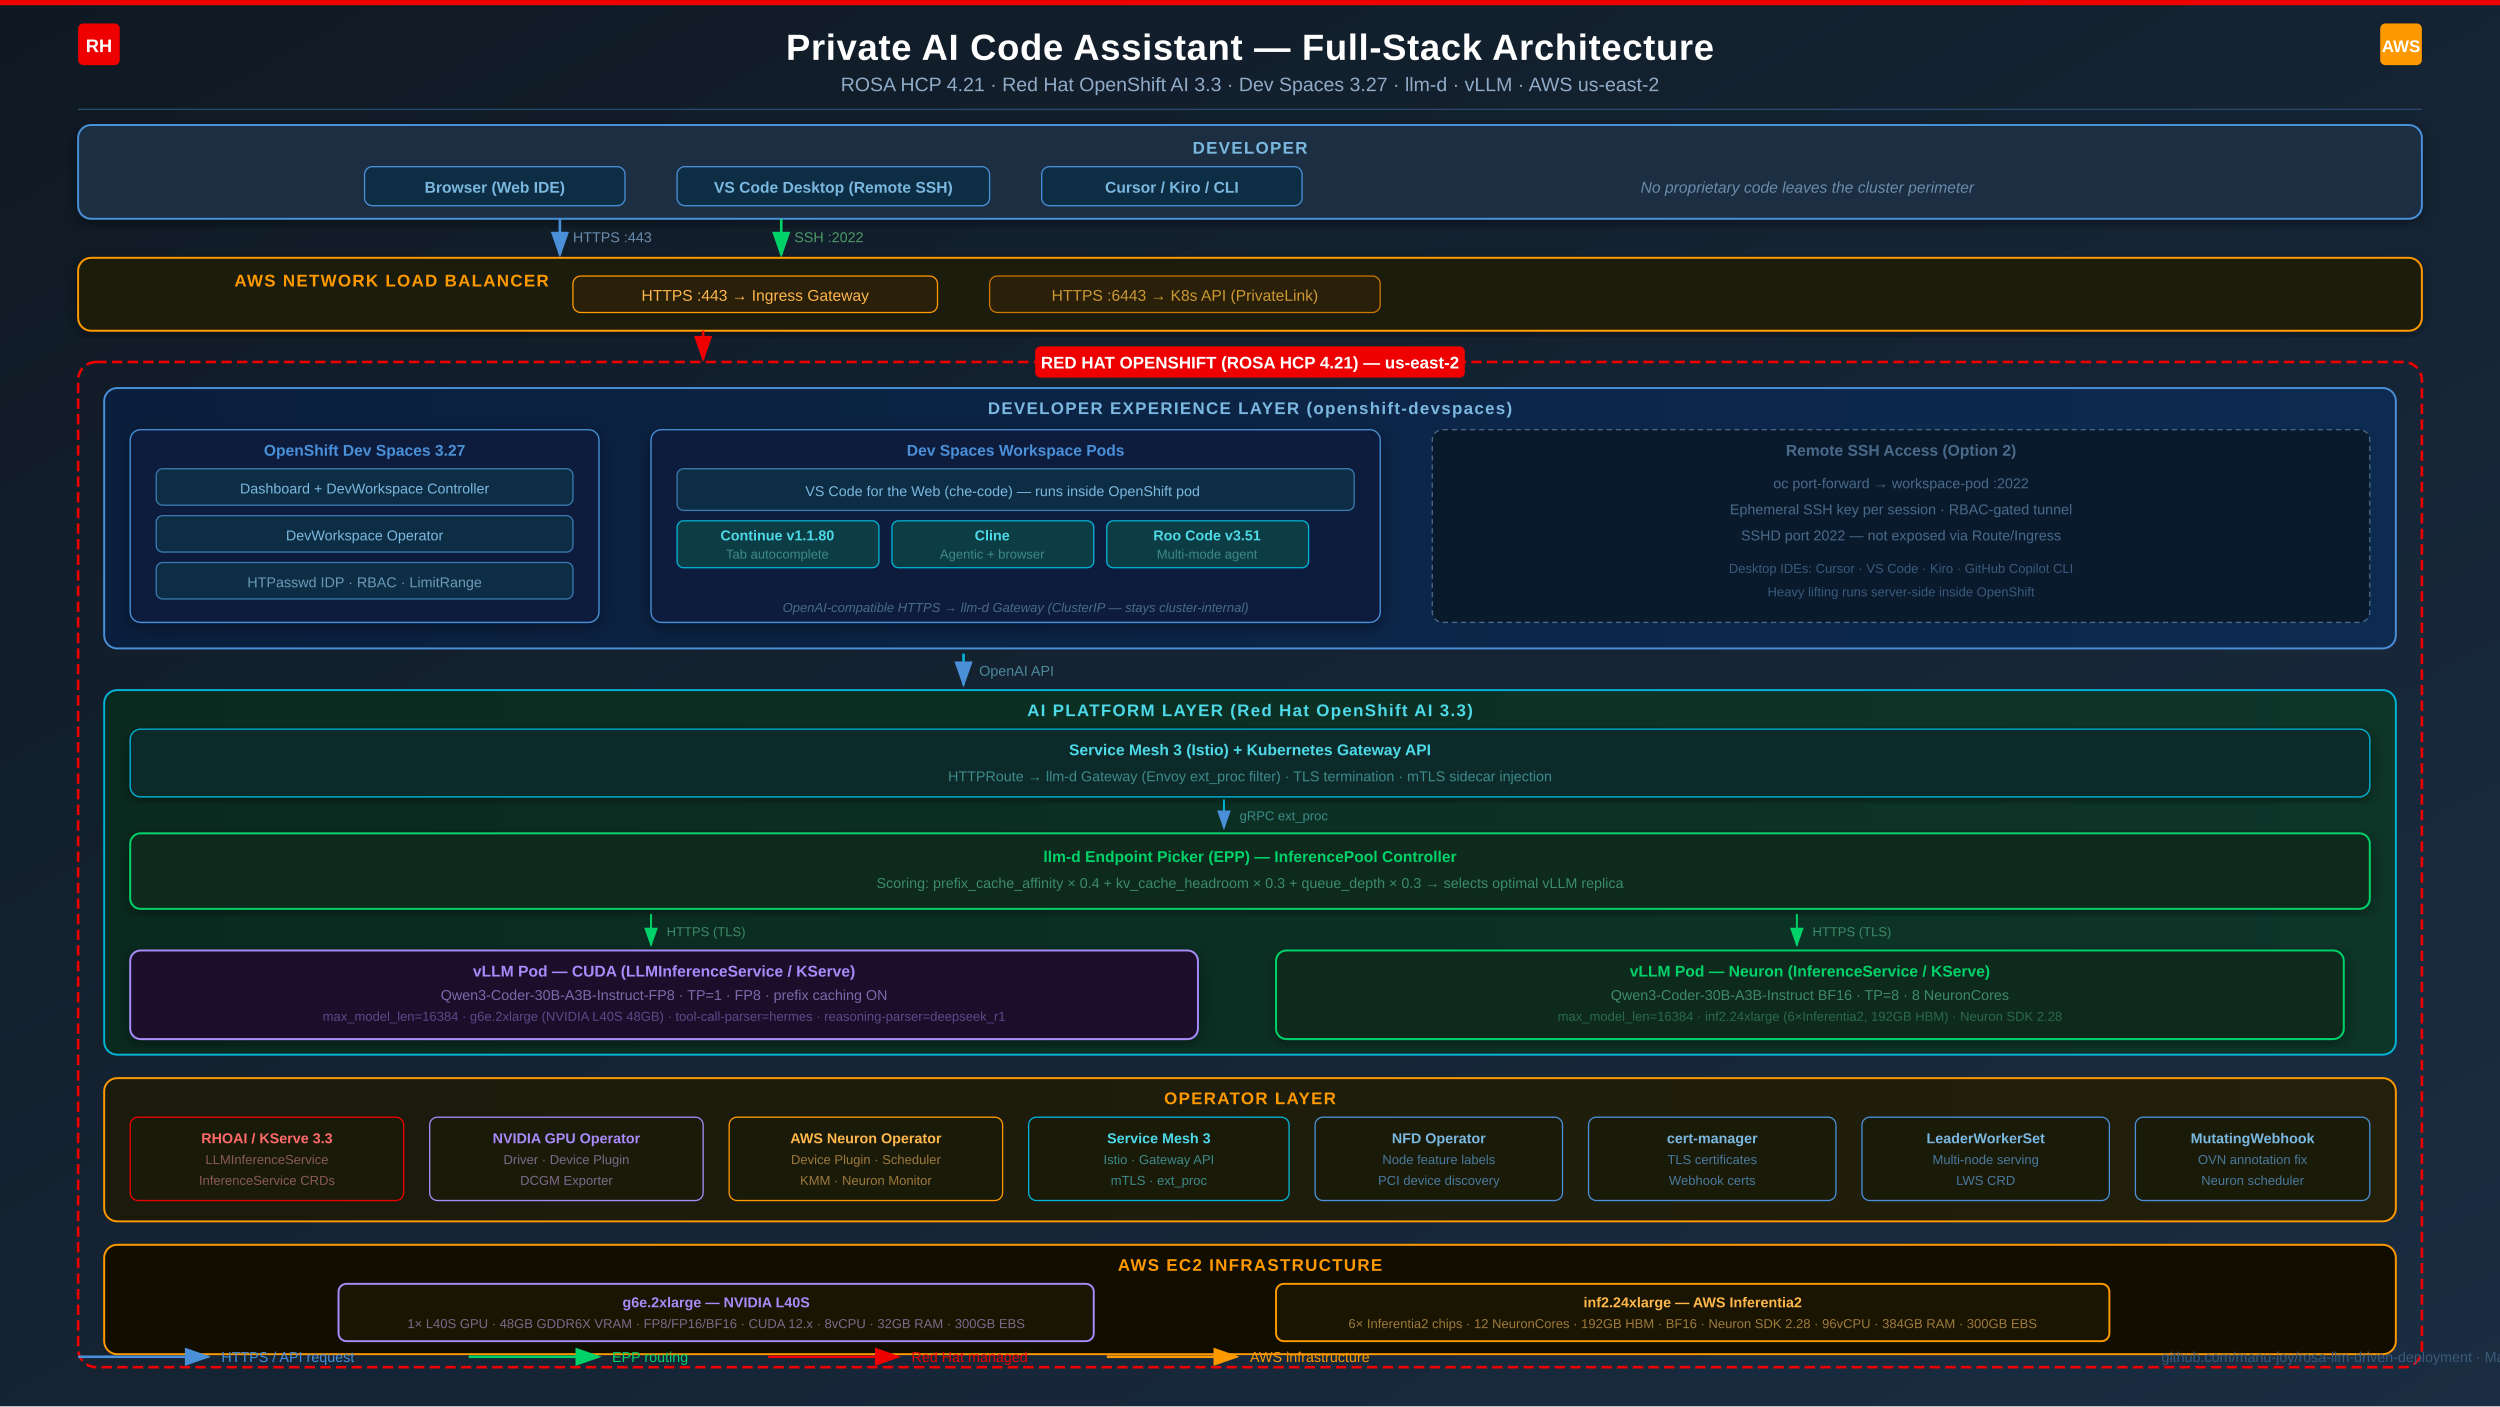
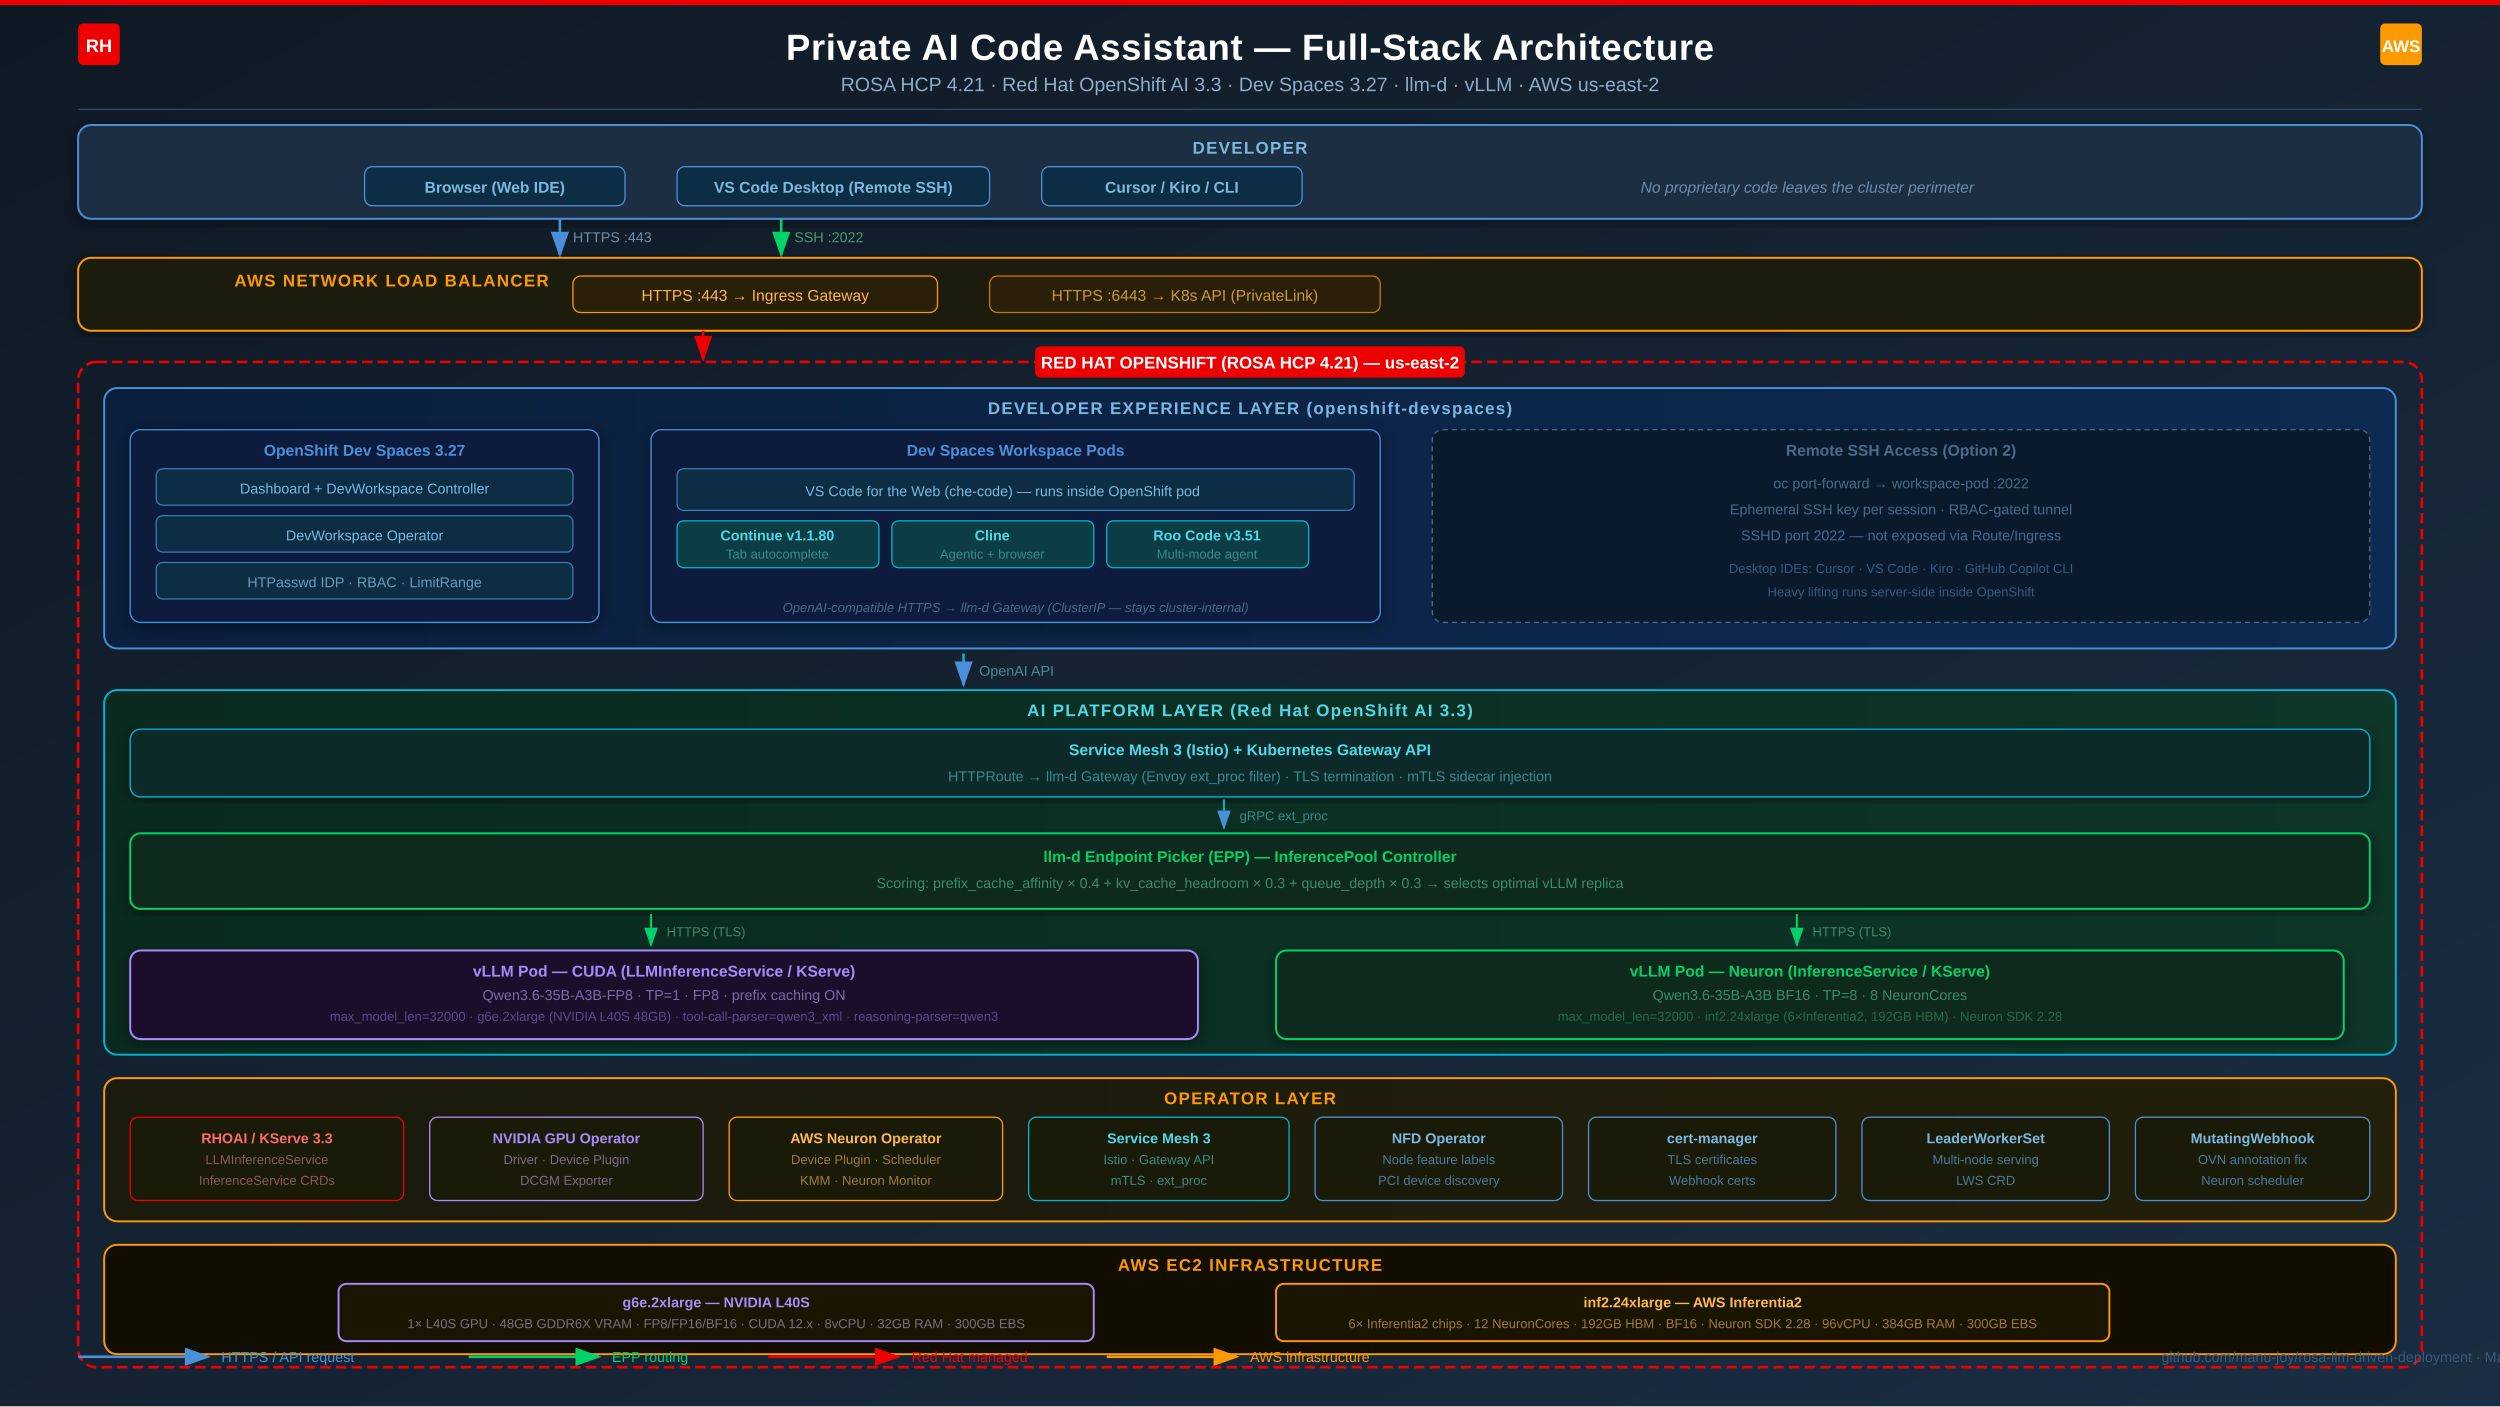
<svg xmlns="http://www.w3.org/2000/svg" viewBox="0 0 1920 1080" font-family="Segoe UI, Helvetica Neue, Arial, sans-serif">
  <defs>
    <linearGradient id="bgGrad" x1="0%" y1="0%" x2="100%" y2="100%">
      <stop offset="0%" style="stop-color:#0f1923" />
      <stop offset="100%" style="stop-color:#1a2d42" />
    </linearGradient>
    <linearGradient id="rosaGrad" x1="0%" y1="0%" x2="100%" y2="0%">
      <stop offset="0%" style="stop-color:#3d0a0a" />
      <stop offset="100%" style="stop-color:#2a1010" />
    </linearGradient>
    <linearGradient id="devGrad" x1="0%" y1="0%" x2="100%" y2="0%">
      <stop offset="0%" style="stop-color:#0a1f3d" />
      <stop offset="100%" style="stop-color:#0d2a50" />
    </linearGradient>
    <linearGradient id="aiGrad" x1="0%" y1="0%" x2="100%" y2="0%">
      <stop offset="0%" style="stop-color:#0a2a1f" />
      <stop offset="100%" style="stop-color:#0d3528" />
    </linearGradient>
    <linearGradient id="opGrad" x1="0%" y1="0%" x2="100%" y2="0%">
      <stop offset="0%" style="stop-color:#1a1a0d" />
      <stop offset="100%" style="stop-color:#221f0a" />
    </linearGradient>
    <filter id="shadow">
      <feDropShadow dx="0" dy="3" stdDeviation="6" flood-color="#000" flood-opacity="0.4" />
    </filter>
    <marker id="arrowB" markerWidth="10" markerHeight="7" refX="9" refY="3.5" orient="auto">
      <polygon points="0 0, 10 3.5, 0 7" fill="#4a90d9" />
    </marker>
    <marker id="arrowG" markerWidth="10" markerHeight="7" refX="9" refY="3.5" orient="auto">
      <polygon points="0 0, 10 3.5, 0 7" fill="#00d26a" />
    </marker>
    <marker id="arrowR" markerWidth="10" markerHeight="7" refX="9" refY="3.5" orient="auto">
      <polygon points="0 0, 10 3.5, 0 7" fill="#ee0000" />
    </marker>
    <marker id="arrowO" markerWidth="10" markerHeight="7" refX="9" refY="3.5" orient="auto">
      <polygon points="0 0, 10 3.5, 0 7" fill="#ff9900" />
    </marker>
  </defs>
  <rect width="1920" height="1080" fill="url(#bgGrad)" />
  <rect x="0" y="0" width="1920" height="4" fill="#ee0000" />
  <text x="960" y="46" text-anchor="middle" fill="#ffffff" font-size="28" font-weight="700" letter-spacing="0.5">Private AI Code Assistant  —  Full-Stack Architecture</text>
  <text x="960" y="70" text-anchor="middle" fill="#8fabc7" font-size="15">ROSA HCP 4.21 · Red Hat OpenShift AI 3.3 · Dev Spaces 3.27 · llm-d · vLLM · AWS us-east-2</text>
  <line x1="60" y1="84" x2="1860" y2="84" stroke="#2a4a6b" stroke-width="1" />
  <g transform="translate(60,18)">
    <rect width="32" height="32" rx="4" fill="#ee0000" />
    <text x="16" y="22" text-anchor="middle" fill="#fff" font-size="14" font-weight="700">RH</text>
  </g>
  <g transform="translate(1828,18)">
    <rect width="32" height="32" rx="4" fill="#ff9900" />
    <text x="16" y="22" text-anchor="middle" fill="#fff" font-size="13" font-weight="700">AWS</text>
  </g>
  <g transform="translate(60, 96)">
    <rect width="1800" height="72" rx="10" fill="#1a2d42" stroke="#4a90d9" stroke-width="1.5" filter="url(#shadow)" />
    <text x="900" y="22" text-anchor="middle" fill="#7bb8e0" font-size="13" font-weight="700" letter-spacing="1">DEVELOPER</text>
    <g transform="translate(220, 32)">
      <rect width="200" height="30" rx="6" fill="#0d2d44" stroke="#4a90d9" stroke-width="1" />
      <text x="100" y="20" text-anchor="middle" fill="#7bb8e0" font-size="12" font-weight="600">Browser (Web IDE)</text>
    </g>
    <g transform="translate(460, 32)">
      <rect width="240" height="30" rx="6" fill="#0d2d44" stroke="#4a90d9" stroke-width="1" />
      <text x="120" y="20" text-anchor="middle" fill="#7bb8e0" font-size="12" font-weight="600">VS Code Desktop (Remote SSH)</text>
    </g>
    <g transform="translate(740, 32)">
      <rect width="200" height="30" rx="6" fill="#0d2d44" stroke="#4a90d9" stroke-width="1" />
      <text x="100" y="20" text-anchor="middle" fill="#7bb8e0" font-size="12" font-weight="600">Cursor / Kiro / CLI</text>
    </g>
    <text x="1200" y="52" fill="#6b8dad" font-size="12" font-style="italic"> No proprietary code leaves the cluster perimeter</text>
  </g>
  <line x1="430" y1="168" x2="430" y2="196" stroke="#4a90d9" stroke-width="2" marker-end="url(#arrowB)" />
  <text x="440" y="186" fill="#6b8dad" font-size="11">HTTPS :443</text>
  <line x1="600" y1="168" x2="600" y2="196" stroke="#00d26a" stroke-width="2" marker-end="url(#arrowG)" />
  <text x="610" y="186" fill="#4a9a6a" font-size="11">SSH :2022</text>
  <g transform="translate(60, 198)">
    <rect width="1800" height="56" rx="10" fill="#1f1a08" stroke="#ff9900" stroke-width="1.5" filter="url(#shadow)" />
    <text x="120" y="22" fill="#ff9900" font-size="13" font-weight="700" letter-spacing="1">AWS NETWORK LOAD BALANCER</text>
    <g transform="translate(380, 14)">
      <rect width="280" height="28" rx="6" fill="#2a1f08" stroke="#ff9900" stroke-width="1" />
      <text x="140" y="19" text-anchor="middle" fill="#ffb84d" font-size="12">HTTPS :443 → Ingress Gateway</text>
    </g>
    <g transform="translate(700, 14)">
      <rect width="300" height="28" rx="6" fill="#2a1f08" stroke="#cc7700" stroke-width="1" />
      <text x="150" y="19" text-anchor="middle" fill="#cc9933" font-size="12">HTTPS :6443 → K8s API (PrivateLink)</text>
    </g>
  </g>
  <line x1="540" y1="254" x2="540" y2="276" stroke="#ee0000" stroke-width="2" marker-end="url(#arrowR)" />
  <g transform="translate(60, 278)">
    <rect width="1800" height="772" rx="14" fill="none" stroke="#ee0000" stroke-width="2" stroke-dasharray="8,4" />
    <rect width="330" height="24" rx="4" fill="#ee0000" transform="translate(735, -12)" />
    <text x="900" y="5" text-anchor="middle" fill="#fff" font-size="13" font-weight="700">RED HAT OPENSHIFT (ROSA HCP 4.21)  —  us-east-2</text>
    <g transform="translate(20, 20)">
      <rect width="1760" height="200" rx="10" fill="url(#devGrad)" stroke="#4a90d9" stroke-width="1.5" />
      <text x="880" y="20" text-anchor="middle" fill="#7bb8e0" font-size="13" font-weight="700" letter-spacing="1">DEVELOPER EXPERIENCE LAYER (openshift-devspaces)</text>
      <g transform="translate(20, 32)">
        <rect width="360" height="148" rx="8" fill="#0a1f3d" stroke="#4a90d9" stroke-width="1" filter="url(#shadow)" />
        <text x="180" y="20" text-anchor="middle" fill="#4a90d9" font-size="12" font-weight="700">OpenShift Dev Spaces 3.27</text>
        <rect x="20" y="30" width="320" height="28" rx="5" fill="#0d2d44" stroke="#3a7ab0" stroke-width="1" />
        <text x="180" y="49" text-anchor="middle" fill="#7bb8e0" font-size="11">Dashboard + DevWorkspace Controller</text>
        <rect x="20" y="66" width="320" height="28" rx="5" fill="#0d2d44" stroke="#3a7ab0" stroke-width="1" />
        <text x="180" y="85" text-anchor="middle" fill="#7bb8e0" font-size="11">DevWorkspace Operator</text>
        <rect x="20" y="102" width="320" height="28" rx="5" fill="#0d2d44" stroke="#3a7ab0" stroke-width="1" />
        <text x="180" y="121" text-anchor="middle" fill="#6b9ab8" font-size="11">HTPasswd IDP · RBAC · LimitRange</text>
      </g>
      <g transform="translate(420, 32)">
        <rect width="560" height="148" rx="8" fill="#0a1f3d" stroke="#4a90d9" stroke-width="1" filter="url(#shadow)" />
        <text x="280" y="20" text-anchor="middle" fill="#4a90d9" font-size="12" font-weight="700">Dev Spaces Workspace Pods</text>
        <rect x="20" y="30" width="520" height="32" rx="5" fill="#0d2d44" stroke="#3a7ab0" stroke-width="1" />
        <text x="270" y="51" text-anchor="middle" fill="#7bb8e0" font-size="11">VS Code for the Web (che-code)  —  runs inside OpenShift pod</text>
        <g transform="translate(20, 70)">
          <rect width="155" height="36" rx="5" fill="#0d3d44" stroke="#00b4d8" stroke-width="1" />
          <text x="77" y="15" text-anchor="middle" fill="#4dd9e8" font-size="11" font-weight="600">Continue v1.1.80</text>
          <text x="77" y="29" text-anchor="middle" fill="#3d8a8a" font-size="10">Tab autocomplete</text>
        </g>
        <g transform="translate(185, 70)">
          <rect width="155" height="36" rx="5" fill="#0d3d44" stroke="#00b4d8" stroke-width="1" />
          <text x="77" y="15" text-anchor="middle" fill="#4dd9e8" font-size="11" font-weight="600">Cline</text>
          <text x="77" y="29" text-anchor="middle" fill="#3d8a8a" font-size="10">Agentic + browser</text>
        </g>
        <g transform="translate(350, 70)">
          <rect width="155" height="36" rx="5" fill="#0d3d44" stroke="#00b4d8" stroke-width="1" />
          <text x="77" y="15" text-anchor="middle" fill="#4dd9e8" font-size="11" font-weight="600">Roo Code v3.51</text>
          <text x="77" y="29" text-anchor="middle" fill="#3d8a8a" font-size="10">Multi-mode agent</text>
        </g>
        <text x="280" y="140" text-anchor="middle" fill="#4a6a8a" font-size="10" font-style="italic"> OpenAI-compatible HTTPS → llm-d Gateway (ClusterIP  —  stays cluster-internal)</text>
      </g>
      <g transform="translate(1020, 32)">
        <rect width="720" height="148" rx="8" fill="#0a1a2d" stroke="#4a6a8a" stroke-width="1" stroke-dasharray="4,3" />
        <text x="360" y="20" text-anchor="middle" fill="#4a6a8a" font-size="12" font-weight="700">Remote SSH Access (Option 2)</text>
        <text x="360" y="45" text-anchor="middle" fill="#4a6a8a" font-size="11">oc port-forward → workspace-pod :2022</text>
        <text x="360" y="65" text-anchor="middle" fill="#4a6a8a" font-size="11">Ephemeral SSH key per session · RBAC-gated tunnel</text>
        <text x="360" y="85" text-anchor="middle" fill="#4a6a8a" font-size="11">SSHD port 2022  —  not exposed via Route/Ingress</text>
        <text x="360" y="110" text-anchor="middle" fill="#3a5a7a" font-size="10">Desktop IDEs: Cursor · VS Code · Kiro · GitHub Copilot CLI</text>
        <text x="360" y="128" text-anchor="middle" fill="#3a5a7a" font-size="10">Heavy lifting runs server-side inside OpenShift</text>
      </g>
    </g>
    <line x1="680" y1="224" x2="680" y2="248" stroke="#00b4d8" stroke-width="2" marker-end="url(#arrowB)" />
    <text x="692" y="241" fill="#4a8a9a" font-size="11">OpenAI API</text>
    <g transform="translate(20, 252)">
      <rect width="1760" height="280" rx="10" fill="url(#aiGrad)" stroke="#00b4d8" stroke-width="1.5" />
      <text x="880" y="20" text-anchor="middle" fill="#4dd9e8" font-size="13" font-weight="700" letter-spacing="1">AI PLATFORM LAYER (Red Hat OpenShift AI 3.3)</text>
      <g transform="translate(20, 30)">
        <rect width="1720" height="52" rx="8" fill="#0a2a2a" stroke="#00b4d8" stroke-width="1" filter="url(#shadow)" />
        <text x="860" y="20" text-anchor="middle" fill="#4dd9e8" font-size="12" font-weight="700">Service Mesh 3 (Istio) + Kubernetes Gateway API</text>
        <text x="860" y="40" text-anchor="middle" fill="#3d8a8a" font-size="11">HTTPRoute → llm-d Gateway (Envoy ext_proc filter) · TLS termination · mTLS sidecar injection</text>
      </g>
      <line x1="860" y1="84" x2="860" y2="106" stroke="#00b4d8" stroke-width="1.5" marker-end="url(#arrowB)" />
      <text x="872" y="100" fill="#3d8a8a" font-size="10">gRPC ext_proc</text>
      <g transform="translate(20, 110)">
        <rect width="1720" height="58" rx="8" fill="#0a2a1a" stroke="#00d26a" stroke-width="1.5" filter="url(#shadow)" />
        <text x="860" y="22" text-anchor="middle" fill="#00d26a" font-size="12" font-weight="700">llm-d Endpoint Picker (EPP)  —  InferencePool Controller</text>
        <text x="860" y="42" text-anchor="middle" fill="#3d8a6a" font-size="11">Scoring: prefix_cache_affinity × 0.4  +  kv_cache_headroom × 0.3  +  queue_depth × 0.3  →  selects optimal vLLM replica</text>
      </g>
      <line x1="420" y1="172" x2="420" y2="196" stroke="#00d26a" stroke-width="1.5" marker-end="url(#arrowG)" />
      <text x="432" y="189" fill="#3d8a6a" font-size="10">HTTPS (TLS)</text>
      <line x1="1300" y1="172" x2="1300" y2="196" stroke="#00d26a" stroke-width="1.5" marker-end="url(#arrowG)" />
      <text x="1312" y="189" fill="#3d8a6a" font-size="10">HTTPS (TLS)</text>
      <g transform="translate(20, 200)">
        <rect width="820" height="68" rx="8" fill="#1a0a2a" stroke="#a78bfa" stroke-width="1.5" filter="url(#shadow)" />
        <text x="410" y="20" text-anchor="middle" fill="#a78bfa" font-size="12" font-weight="700">vLLM Pod  —  CUDA (LLMInferenceService / KServe)</text>
-         <text x="410" y="38" text-anchor="middle" fill="#7a6aaa" font-size="11">Qwen3-Coder-30B-A3B-Instruct-FP8 · TP=1 · FP8 · prefix caching ON</text>
-         <text x="410" y="54" text-anchor="middle" fill="#5a4a8a" font-size="10">max_model_len=16384 · g6e.2xlarge (NVIDIA L40S 48GB) · tool-call-parser=hermes · reasoning-parser=deepseek_r1</text>
+         <text x="410" y="38" text-anchor="middle" fill="#7a6aaa" font-size="11">Qwen3.6-35B-A3B-FP8 · TP=1 · FP8 · prefix caching ON</text>
+         <text x="410" y="54" text-anchor="middle" fill="#5a4a8a" font-size="10">max_model_len=32000 · g6e.2xlarge (NVIDIA L40S 48GB) · tool-call-parser=qwen3_xml · reasoning-parser=qwen3</text>
      </g>
      <g transform="translate(900, 200)">
        <rect width="820" height="68" rx="8" fill="#0a2a1a" stroke="#00d26a" stroke-width="1.5" filter="url(#shadow)" />
        <text x="410" y="20" text-anchor="middle" fill="#00d26a" font-size="12" font-weight="700">vLLM Pod  —  Neuron (InferenceService / KServe)</text>
-         <text x="410" y="38" text-anchor="middle" fill="#3d8a6a" font-size="11">Qwen3-Coder-30B-A3B-Instruct BF16 · TP=8 · 8 NeuronCores</text>
-         <text x="410" y="54" text-anchor="middle" fill="#2a6a4a" font-size="10">max_model_len=16384 · inf2.24xlarge (6×Inferentia2, 192GB HBM) · Neuron SDK 2.28</text>
+         <text x="410" y="38" text-anchor="middle" fill="#3d8a6a" font-size="11">Qwen3.6-35B-A3B BF16 · TP=8 · 8 NeuronCores</text>
+         <text x="410" y="54" text-anchor="middle" fill="#2a6a4a" font-size="10">max_model_len=32000 · inf2.24xlarge (6×Inferentia2, 192GB HBM) · Neuron SDK 2.28</text>
      </g>
    </g>
    <g transform="translate(20, 550)">
      <rect width="1760" height="110" rx="10" fill="url(#opGrad)" stroke="#ff9900" stroke-width="1.5" />
      <text x="880" y="20" text-anchor="middle" fill="#ff9900" font-size="13" font-weight="700" letter-spacing="1">OPERATOR LAYER</text>
      <g transform="translate(20, 30)">
        <rect width="210" height="64" rx="6" fill="#1a1a08" stroke="#ee0000" stroke-width="1" />
        <text x="105" y="20" text-anchor="middle" fill="#ff6b6b" font-size="11" font-weight="600">RHOAI / KServe 3.3</text>
        <text x="105" y="36" text-anchor="middle" fill="#8a5a5a" font-size="10">LLMInferenceService</text>
        <text x="105" y="52" text-anchor="middle" fill="#8a5a5a" font-size="10">InferenceService CRDs</text>
      </g>
      <g transform="translate(250, 30)">
        <rect width="210" height="64" rx="6" fill="#1a1a08" stroke="#a78bfa" stroke-width="1" />
        <text x="105" y="20" text-anchor="middle" fill="#a78bfa" font-size="11" font-weight="600">NVIDIA GPU Operator</text>
        <text x="105" y="36" text-anchor="middle" fill="#7a6a8a" font-size="10">Driver · Device Plugin</text>
        <text x="105" y="52" text-anchor="middle" fill="#7a6a8a" font-size="10">DCGM Exporter</text>
      </g>
      <g transform="translate(480, 30)">
        <rect width="210" height="64" rx="6" fill="#1a1a08" stroke="#ff9900" stroke-width="1" />
        <text x="105" y="20" text-anchor="middle" fill="#ffb84d" font-size="11" font-weight="600">AWS Neuron Operator</text>
        <text x="105" y="36" text-anchor="middle" fill="#9e7a3d" font-size="10">Device Plugin · Scheduler</text>
        <text x="105" y="52" text-anchor="middle" fill="#9e7a3d" font-size="10">KMM · Neuron Monitor</text>
      </g>
      <g transform="translate(710, 30)">
        <rect width="200" height="64" rx="6" fill="#1a1a08" stroke="#00b4d8" stroke-width="1" />
        <text x="100" y="20" text-anchor="middle" fill="#4dd9e8" font-size="11" font-weight="600">Service Mesh 3</text>
        <text x="100" y="36" text-anchor="middle" fill="#3d8a8a" font-size="10">Istio · Gateway API</text>
        <text x="100" y="52" text-anchor="middle" fill="#3d8a8a" font-size="10">mTLS · ext_proc</text>
      </g>
      <g transform="translate(930, 30)">
        <rect width="190" height="64" rx="6" fill="#1a1a08" stroke="#4a90d9" stroke-width="1" />
        <text x="95" y="20" text-anchor="middle" fill="#7bb8e0" font-size="11" font-weight="600">NFD Operator</text>
        <text x="95" y="36" text-anchor="middle" fill="#4a7a9e" font-size="10">Node feature labels</text>
        <text x="95" y="52" text-anchor="middle" fill="#4a7a9e" font-size="10">PCI device discovery</text>
      </g>
      <g transform="translate(1140, 30)">
        <rect width="190" height="64" rx="6" fill="#1a1a08" stroke="#4a90d9" stroke-width="1" />
        <text x="95" y="20" text-anchor="middle" fill="#7bb8e0" font-size="11" font-weight="600">cert-manager</text>
        <text x="95" y="36" text-anchor="middle" fill="#4a7a9e" font-size="10">TLS certificates</text>
        <text x="95" y="52" text-anchor="middle" fill="#4a7a9e" font-size="10">Webhook certs</text>
      </g>
      <g transform="translate(1350, 30)">
        <rect width="190" height="64" rx="6" fill="#1a1a08" stroke="#4a90d9" stroke-width="1" />
        <text x="95" y="20" text-anchor="middle" fill="#7bb8e0" font-size="11" font-weight="600">LeaderWorkerSet</text>
        <text x="95" y="36" text-anchor="middle" fill="#4a7a9e" font-size="10">Multi-node serving</text>
        <text x="95" y="52" text-anchor="middle" fill="#4a7a9e" font-size="10">LWS CRD</text>
      </g>
      <g transform="translate(1560, 30)">
        <rect width="180" height="64" rx="6" fill="#1a1a08" stroke="#4a90d9" stroke-width="1" />
        <text x="90" y="20" text-anchor="middle" fill="#7bb8e0" font-size="11" font-weight="600">MutatingWebhook</text>
        <text x="90" y="36" text-anchor="middle" fill="#4a7a9e" font-size="10">OVN annotation fix</text>
        <text x="90" y="52" text-anchor="middle" fill="#4a7a9e" font-size="10">Neuron scheduler</text>
      </g>
    </g>
    <g transform="translate(20, 678)">
      <rect width="1760" height="84" rx="10" fill="#110e00" stroke="#ff9900" stroke-width="1.5" />
      <text x="880" y="20" text-anchor="middle" fill="#ff9900" font-size="13" font-weight="700" letter-spacing="1">AWS EC2 INFRASTRUCTURE</text>
      <g transform="translate(180, 30)">
        <rect width="580" height="44" rx="6" fill="#1a1500" stroke="#a78bfa" stroke-width="1.5" />
        <text x="290" y="18" text-anchor="middle" fill="#a78bfa" font-size="11" font-weight="700">g6e.2xlarge  —  NVIDIA L40S</text>
        <text x="290" y="34" text-anchor="middle" fill="#7a6a8a" font-size="10">1× L40S GPU · 48GB GDDR6X VRAM · FP8/FP16/BF16 · CUDA 12.x · 8vCPU · 32GB RAM · 300GB EBS</text>
      </g>
      <g transform="translate(900, 30)">
        <rect width="640" height="44" rx="6" fill="#1a1500" stroke="#ff9900" stroke-width="1.5" />
        <text x="320" y="18" text-anchor="middle" fill="#ffb84d" font-size="11" font-weight="700">inf2.24xlarge  —  AWS Inferentia2</text>
        <text x="320" y="34" text-anchor="middle" fill="#9e7a3d" font-size="10">6× Inferentia2 chips · 12 NeuronCores · 192GB HBM · BF16 · Neuron SDK 2.28 · 96vCPU · 384GB RAM · 300GB EBS</text>
      </g>
    </g>
  </g>
  <g transform="translate(60, 1042)">
    <line x1="0" y1="0" x2="100" y2="0" stroke="#4a90d9" stroke-width="2" marker-end="url(#arrowB)" />
    <text x="110" y="4" fill="#4a90d9" font-size="11">HTTPS / API request</text>
    <line x1="300" y1="0" x2="400" y2="0" stroke="#00d26a" stroke-width="2" marker-end="url(#arrowG)" />
    <text x="410" y="4" fill="#00d26a" font-size="11">EPP routing</text>
    <line x1="530" y1="0" x2="630" y2="0" stroke="#ee0000" stroke-width="2" marker-end="url(#arrowR)" />
    <text x="640" y="4" fill="#ee0000" font-size="11">Red Hat managed</text>
    <line x1="790" y1="0" x2="890" y2="0" stroke="#ff9900" stroke-width="2" marker-end="url(#arrowO)" />
    <text x="900" y="4" fill="#ff9900" font-size="11">AWS infrastructure</text>
    <text x="1600" y="4" fill="#3a5a7a" font-size="11">github.com/manu-joy/rosa-llm-driven-deployment · Manu Joy · Apr 2026</text>
  </g>
</svg>
